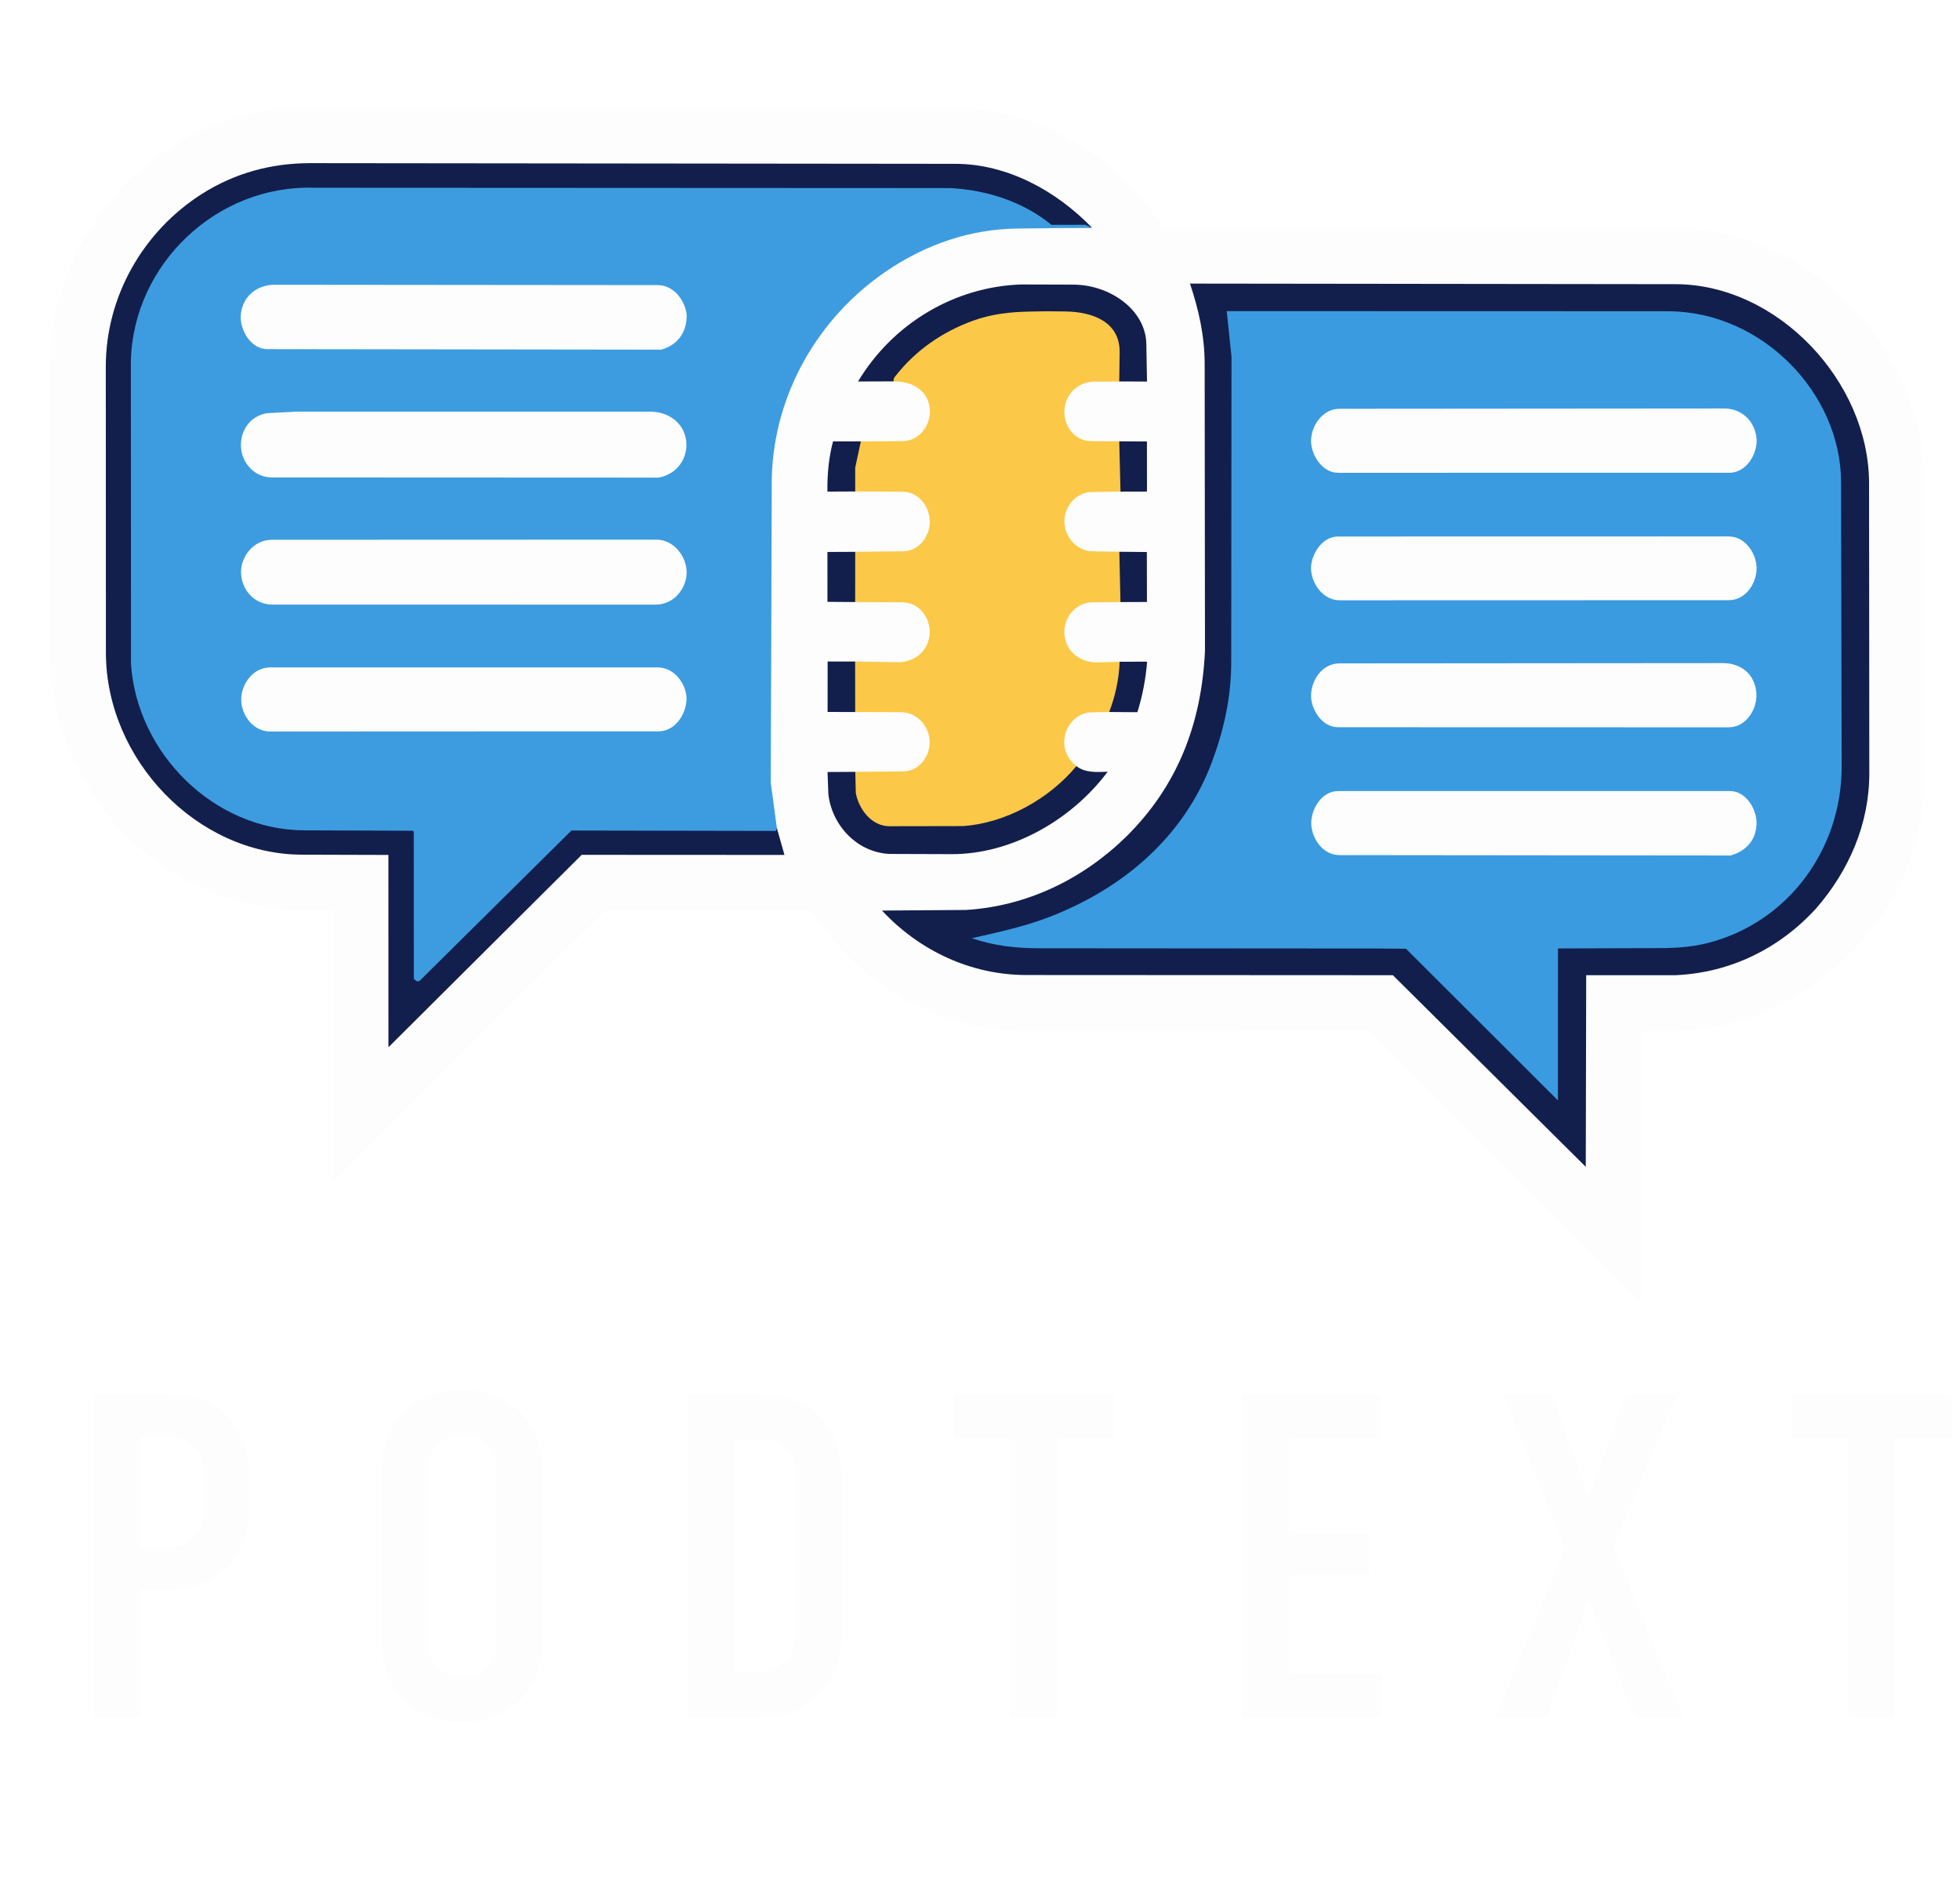
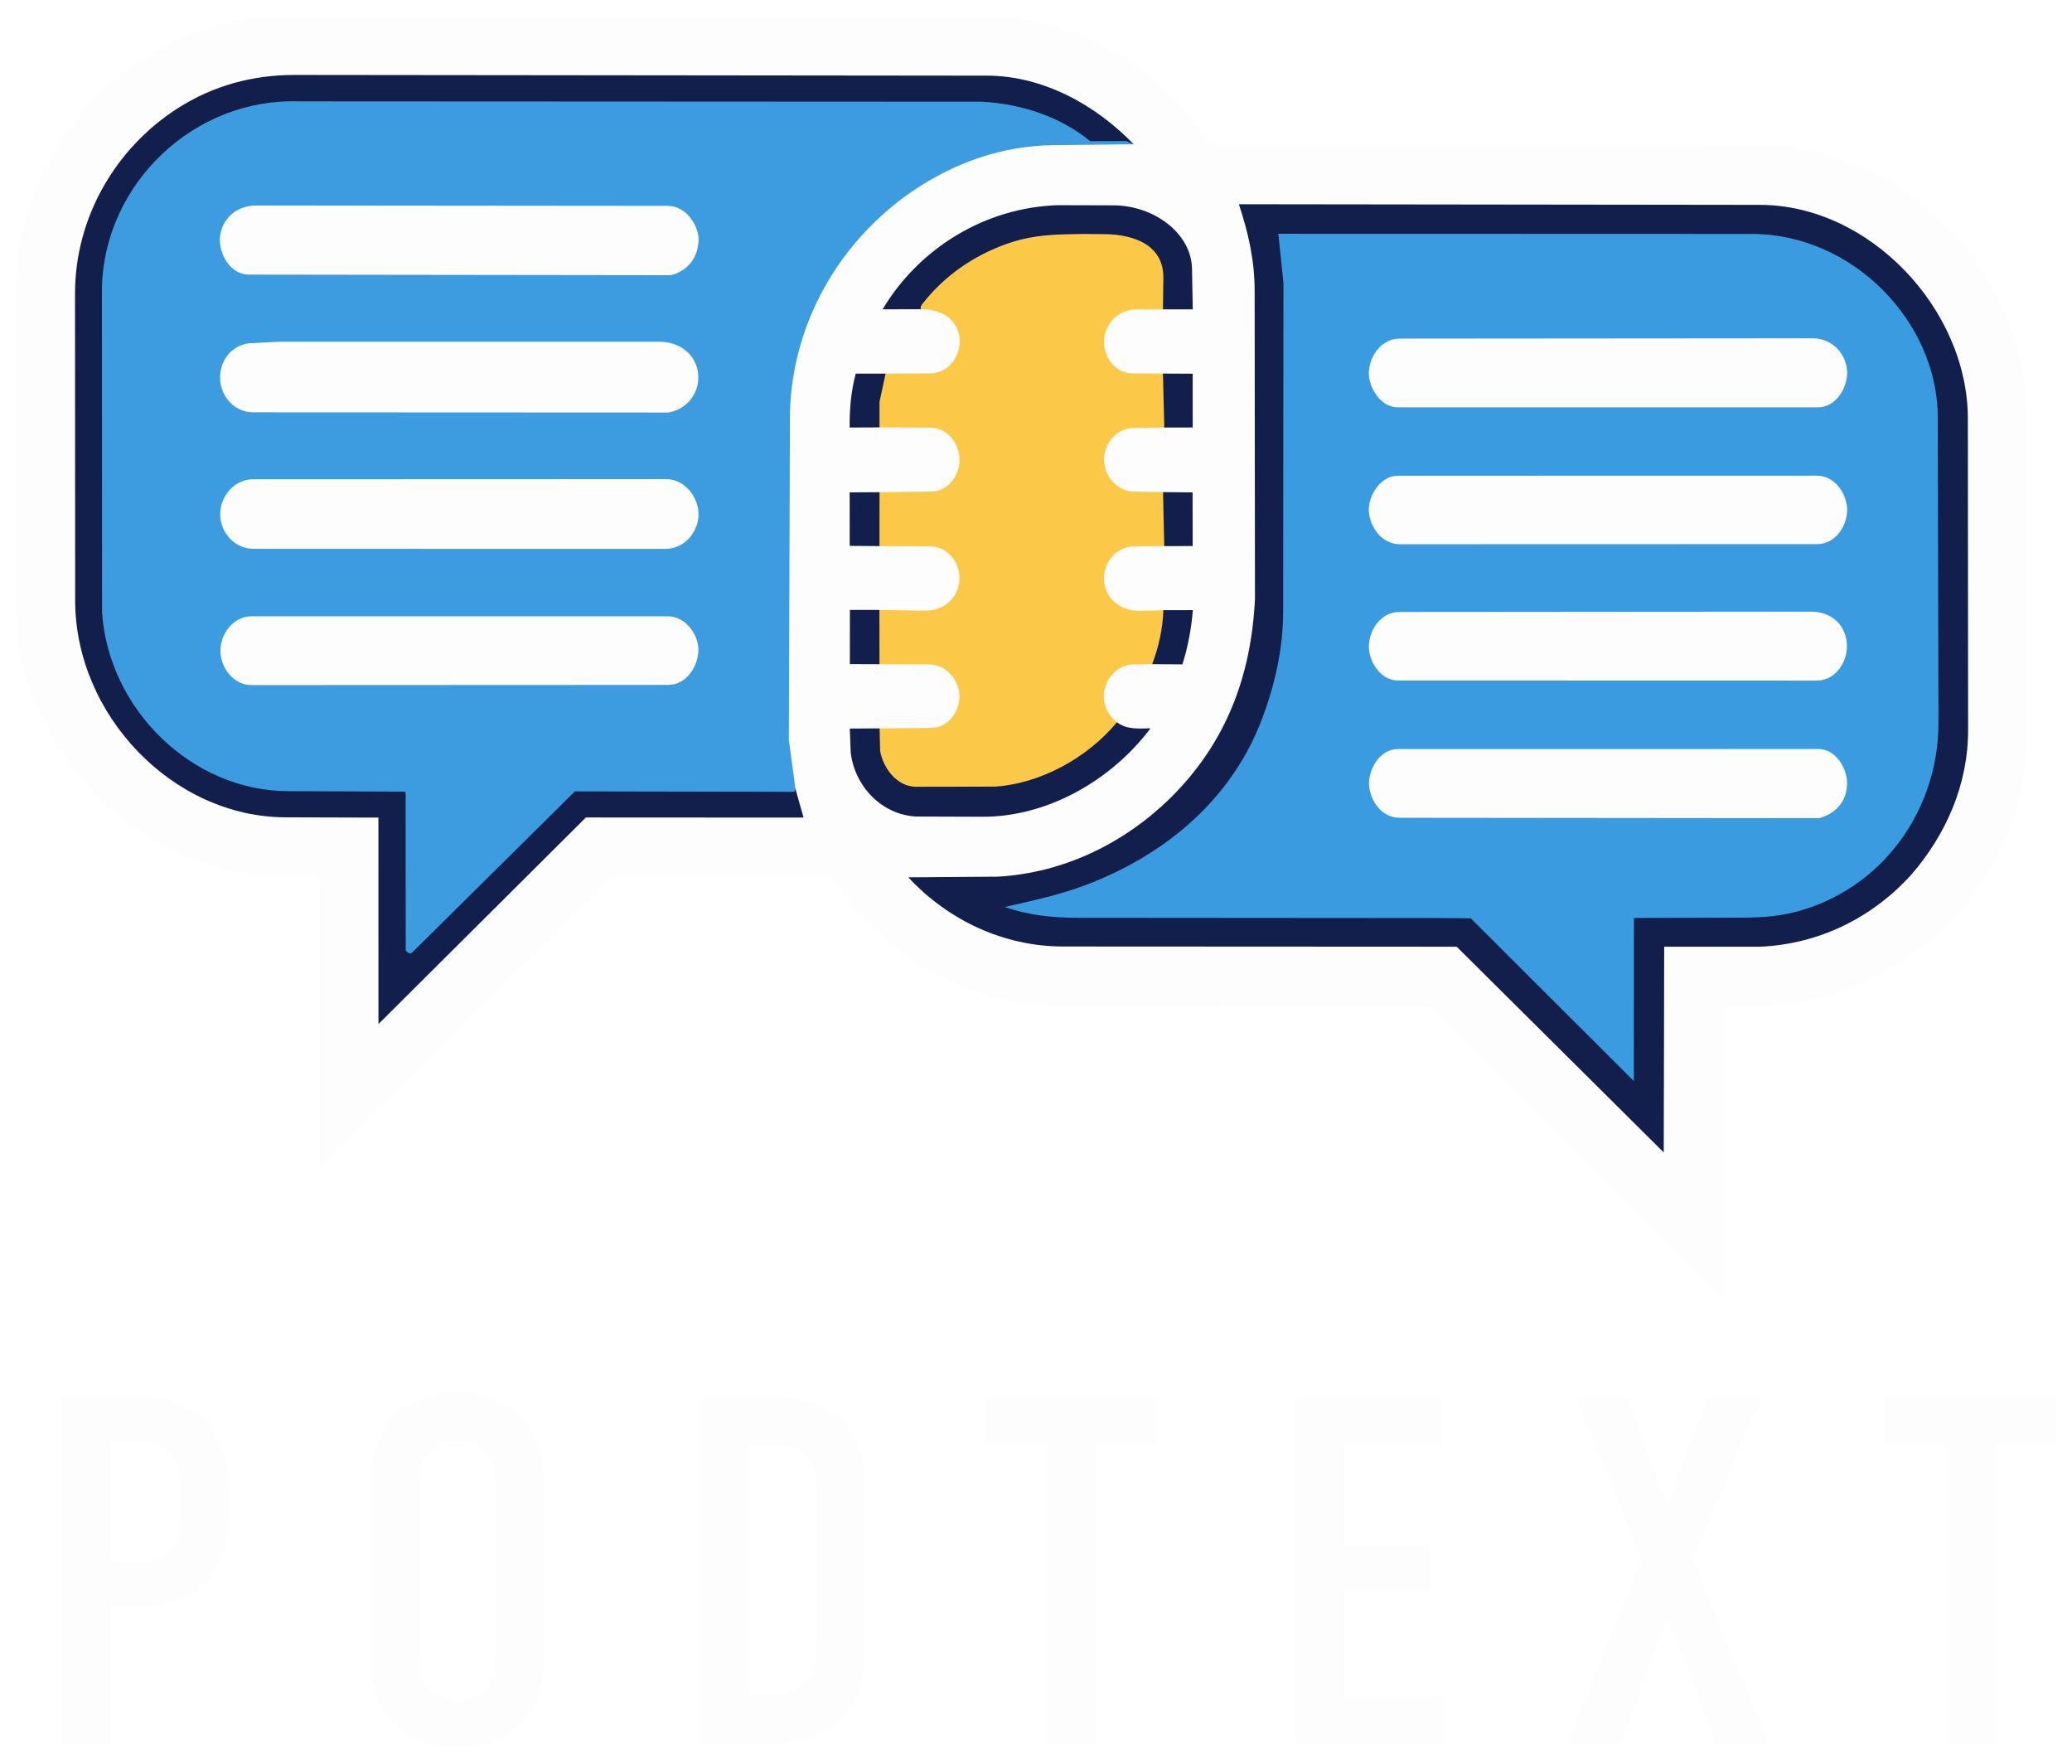
- <svg xmlns="http://www.w3.org/2000/svg" id="logo-main-box" viewBox="-70 -150 2730 2650">
+ <svg xmlns="http://www.w3.org/2000/svg" id="logo-main-box" viewBox="0 0 2688.47 2288.19">
  <defs>
    <style>
        .blob-text-lines,
      .dark-outlines,
      .podtext-text-letter {
        fill: #fdfdfd;
      }

      .left-blob-background {
        fill: #3d9ce0;
      }

      .right-blob-background {
        fill: #3a9be0;
      }

      .mic-outline,
      .blob-outline {
        fill: #121f4c;
      }

      .mic-inner {
        fill: #fcc847;
      }

    </style>
  </defs>
  <g id="logo-wrapper">
-     <path id="dark-outlines" class="dark-outlines" d="M1837.38,1285.63l-464.04.24c-74.31,2.34-144.96-17.94-206.37-58.53-43.13-28.82-78.64-65.53-106.97-109.48l-286.42-.14-379.23,376.97-.05-376.75-56.28-.32c-102.2-5.96-196.22-54.2-259.61-135.07C30.56,921.49.09,845.91.07,766.98L0,356.97C-.03,171.7,152.11,6.91,340.64,0l930.15.14c114.25,7.18,218.03,69.71,279.13,167.48l715.52.36c57.25.03,109.38,17.77,159.56,43.8,107.81,62.13,182.19,175.82,184.89,302.67l.4,422.1c.17,183.22-162.23,348.74-352.29,349.55l-41.48.18.08,365.13.12,6.48c.03,1.69-.89,3.5-1.8,3.68-.8.16-1.49-1.08-3.06-2.65l-374.47-373.29Z" />
+     <path id="dark-outlines" class="dark-outlines" d="M1857.38,1305.63l-464.04,0.24c-74.31,2.34,-144.96,-17.94,-206.37,-58.53c-43.13,-28.82,-78.64,-65.53,-106.97,-109.48l-286.42,-0.14l-379.23,376.97l-0.05,-376.75l-56.28,-0.32c-102.2,-5.96,-196.22,-54.2,-259.61,-135.07C50.56,941.49,20.09,865.91,20.07,786.98L20,376.97C19.97,191.7,172.11,26.91,360.64,20l930.15,0.14c114.25,7.18,218.03,69.71,279.13,167.48l715.52,0.36c57.25,0.03,109.38,17.77,159.56,43.8c107.81,62.13,182.19,175.82,184.89,302.67l0.4,422.1c0.17,183.22,-162.23,348.74,-352.29,349.55l-41.48,0.18l0.08,365.13l0.12,6.48c0.03,1.69,-0.89,3.5,-1.8,3.68c-0.8,0.16,-1.49,-1.08,-3.06,-2.65l-374.47,-373.29Z" />
    <g id="logo-inner">
      <g id="right-blob-wrapper">
-         <path id="mic-inner" class="mic-inner" d="M1116.89,772.2l.24,68.12,4.01,1.33,63.65.22c21.86.08,38.36,18.14,39.99,38.6,1.7,21.22-13.72,43.57-36.25,43.8l-67.25.69-3.94,2.82c-2.72,35.72,10.12,71.48,49.75,76.87l103.65-.16c64.38-8.71,113.23-30.81,157.28-79.91.71-.79.95-2.03,1.17-3.39.23-1.39.2-2.82.09-4.26-13.77-10.74-20.45-27.53-15.23-45.46,4.34-14.91,18.07-29.1,35.88-29.42l25.03-.45c1.33-.68,2.62-1.41,3.73-2.35,8.87-7.46,13.27-48.56,14.55-61.82l.38-5.84-34.41.91c-23.73.63-43.39-14.05-46.42-36.85-2.94-22.14,12.6-44.59,36.13-46.76l41.72-.39,3.94-3.02c1.41-14.24.43-50.4-1.44-64.79-.16-1.25-2.48-1.86-4.05-2.25l-41.13-.74c-20.55-2.81-34.61-20.88-35.37-39.87-.81-20.34,13.45-39.76,34.6-42.49l43.51-.68c3.87-1.74,5.1-5.69,3.71-11.86.85-15.72.1-40.1-1.39-55.93-.11-1.22-2.48-1.86-4.06-2.24l-39.7-.27c-23.89-.16-39.35-23.81-36.4-46.28,2.97-22.64,22.24-38.51,46.2-36.53l29.89-.22,4.04-2.75c4.59-61.27-3.57-91.77-71.49-98.54-49.7-4.95-116.27,1.06-161.21,22.73-30,14.47-69.41,42.06-87.45,70.17-2.59,4.04-3.72,7.63,1.9,8.19,24.4-.08,45.95,10.72,49.98,35.25,3.79,23.05-12.81,47.93-37.76,48.05l-57.9.27-4.52,1.96c-5.83,17.78-9.53,47.76-7.38,66.03.13,1.11,2.45,1.58,4,1.77l65.86.38c22.31.13,37.5,19.99,38.01,41.11.49,20.15-14.62,41.5-36.63,41.77l-67.22.8c-1.79.41-3,1.45-4.01,2.92-1.83,2.67-.54,56.96-.06,64.66.07,1.21,2.43,1.92,4,2.34l65.89.39c23.84.14,39.77,22.79,37.78,44.89-2.09,23.17-20.91,38.92-44.81,38.55l-58.92-1" />
+         <path id="mic-inner" class="mic-inner" d="M1136.89,792.2l0.24,68.12l4.01,1.33l63.65,0.22c21.86,0.08,38.36,18.14,39.99,38.6c1.7,21.22,-13.72,43.57,-36.25,43.8l-67.25,0.69l-3.94,2.82c-2.72,35.72,10.12,71.48,49.75,76.87l103.65,-0.16c64.38,-8.71,113.23,-30.81,157.28,-79.91c0.71,-0.79,0.95,-2.03,1.17,-3.39c0.23,-1.39,0.2,-2.82,0.09,-4.26c-13.77,-10.74,-20.45,-27.53,-15.23,-45.46c4.34,-14.91,18.07,-29.1,35.88,-29.42l25.03,-0.45c1.33,-0.68,2.62,-1.41,3.73,-2.35c8.87,-7.46,13.27,-48.56,14.55,-61.82l0.38,-5.84l-34.41,0.91c-23.73,0.63,-43.39,-14.05,-46.42,-36.85c-2.94,-22.14,12.6,-44.59,36.13,-46.76l41.72,-0.39l3.94,-3.02c1.41,-14.24,0.43,-50.4,-1.44,-64.79c-0.16,-1.25,-2.48,-1.86,-4.05,-2.25l-41.13,-0.74c-20.55,-2.81,-34.61,-20.88,-35.37,-39.87c-0.81,-20.34,13.45,-39.76,34.6,-42.49l43.51,-0.68c3.87,-1.74,5.1,-5.69,3.71,-11.86c0.85,-15.72,0.1,-40.1,-1.39,-55.93c-0.11,-1.22,-2.48,-1.86,-4.06,-2.24l-39.7,-0.27c-23.89,-0.16,-39.35,-23.81,-36.4,-46.28c2.97,-22.64,22.24,-38.51,46.2,-36.53l29.89,-0.22l4.04,-2.75c4.59,-61.27,-3.57,-91.77,-71.49,-98.54c-49.7,-4.95,-116.27,1.06,-161.21,22.73c-30,14.47,-69.41,42.06,-87.45,70.17c-2.59,4.04,-3.72,7.63,1.9,8.19c24.4,-0.08,45.95,10.72,49.98,35.25c3.79,23.05,-12.81,47.93,-37.76,48.05l-57.9,0.27l-4.52,1.96c-5.83,17.78,-9.53,47.76,-7.38,66.03c0.13,1.11,2.45,1.58,4,1.77l65.86,0.38c22.31,0.13,37.5,19.99,38.01,41.11c0.49,20.15,-14.62,41.5,-36.63,41.77l-67.22,0.8c-1.79,0.41,-3,1.45,-4.01,2.92c-1.83,2.67,-0.54,56.96,-0.06,64.66c0.07,1.21,2.43,1.92,4,2.34l65.89,0.39c23.84,0.14,39.77,22.79,37.78,44.89c-2.09,23.17,-20.91,38.92,-44.81,38.55l-58.92,-1" />
        <g id="mic-outline-group">
-           <path id="mic-outline-part" class="mic-outline" d="M1488.95,381.33l.56-40.58c.49-41.67-36.04-56.6-76.39-57l-25.81-.26-22.21.41c-27.99.51-53.69,3.24-80.06,12.84-41.94,15.27-78.82,40.57-106.52,75.42-2.53,3.18-4.48,4.98-3.78,8.97l-49.6.17c47.84-79.87,133.58-132.18,227.63-135.12l72.31.22c50.93.16,100.74,35.09,101.6,82.6l.94,52.34-38.67-.02Z" />
-           <path id="mic-outline-part-2" class="mic-outline" d="M1121.29,924.96l.72,29.47c4.2,22.5,21.94,46.29,46.88,46.24l101.67-.19c60.17-3.73,121.18-38.15,158.73-83.56,11.75,9.16,25.82,8.54,43.51,7.9-50.92,67.91-134.43,115.02-217.69,114.74l-86.41-.29c-44.9-2.27-79.74-39.53-84.88-82.9l-1.18-31.2,38.63-.22Z" />
-           <path id="mic-outline-part-3" class="mic-outline" d="M1129.07,464.7l-7.88,36.54-.02,33.22-38.69.18c-.31-23.92,1.74-46.97,7.85-69.94h38.73Z" />
-           <polygon id="mic-outline-part-4" class="mic-outline" points="1121.2 618.53 1121.13 688.46 1082.52 688.17 1082.48 618.73 1121.2 618.53" />
-           <polygon id="mic-outline-part-5" class="mic-outline" points="1490.64 688.5 1489.08 618.43 1527.4 618.79 1527.53 688.37 1490.64 688.5" />
-           <polygon id="mic-outline-part-6" class="mic-outline" points="1490.7 534.66 1488.96 464.64 1527.52 464.84 1527.57 534.57 1490.7 534.66" />
-           <path id="mic-outline-part-7" class="mic-outline" d="M1527.76,771.51c-1.82,23.14-6.38,47.64-13.53,70.36l-39.26-.27c8.28-21.65,13.71-45.76,14.54-70.03l38.25-.06Z" />
-           <polygon id="mic-outline-part-8" class="mic-outline" points="1121.15 841.65 1082.72 841.52 1082.77 771.25 1121.07 771.27 1121.15 841.65" />
+           <path id="mic-outline-part" class="mic-outline" d="M1508.95,401.33l0.56,-40.58c0.49,-41.67,-36.04,-56.6,-76.39,-57l-25.81,-0.26l-22.21,0.41c-27.99,0.51,-53.69,3.24,-80.06,12.84c-41.94,15.27,-78.82,40.57,-106.52,75.42c-2.53,3.18,-4.48,4.98,-3.78,8.97l-49.6,0.17c47.84,-79.87,133.58,-132.18,227.63,-135.12l72.31,0.22c50.93,0.16,100.74,35.09,101.6,82.6l0.94,52.34l-38.67,-0.02Z" />
+           <path id="mic-outline-part-2" class="mic-outline" d="M1141.29,944.96l0.72,29.47c4.2,22.5,21.94,46.29,46.88,46.24l101.67,-0.19c60.17,-3.73,121.18,-38.15,158.73,-83.56c11.75,9.16,25.82,8.54,43.51,7.9c-50.92,67.91,-134.43,115.02,-217.69,114.74l-86.41,-0.29c-44.9,-2.27,-79.74,-39.53,-84.88,-82.9l-1.18,-31.2l38.63,-0.22Z" />
+           <path id="mic-outline-part-3" class="mic-outline" d="M1149.07,484.7l-7.88,36.54l-0.02,33.22l-38.69,0.18c-0.31,-23.92,1.74,-46.97,7.85,-69.94h38.73Z" />
+           <polygon id="mic-outline-part-4" class="mic-outline" points="1141.2 638.53 1141.13 708.46 1102.52 708.17 1102.48 638.73 1141.2 638.53" />
+           <polygon id="mic-outline-part-5" class="mic-outline" points="1510.64 708.5 1509.08 638.43 1547.4 638.79 1547.53 708.37 1510.64 708.5" />
+           <polygon id="mic-outline-part-6" class="mic-outline" points="1510.7 554.66 1508.96 484.64 1547.52 484.84 1547.57 554.57 1510.7 554.66" />
+           <path id="mic-outline-part-7" class="mic-outline" d="M1547.76,791.51c-1.82,23.14,-6.38,47.64,-13.53,70.36l-39.26,-0.27c8.28,-21.65,13.71,-45.76,14.54,-70.03l38.25,-0.06Z" />
+           <polygon id="mic-outline-part-8" class="mic-outline" points="1141.15 861.65 1102.72 861.52 1102.77 791.25 1141.07 791.27 1141.15 861.65" />
        </g>
        <g id="right-blob">
-           <path id="right-blob-outline" class="blob-outline" d="M2138.73,1475.04l-268.66-266.89-510.78-.26c-77.29-.04-149.07-34.22-200.78-89.77l116.62-.83c85.19-5.08,163.25-43.01,223.7-102.25,71.71-71.06,104.64-157.24,109.53-258.28l-.43-399.62c-.04-39.45-8.19-75.25-20.45-112.19l676.09.82c142.51.17,269.66,135.64,269.78,277.34l.33,403.82c.06,70.77-28.66,135.93-73.9,188-51.16,56.23-119.77,89.82-195.97,93.22h-124.47s-.59,266.89-.59,266.89Z" />
-           <path id="right-blob-background" class="right-blob-background" d="M1888.31,1171.31l-39.21-.32-471.25-.35c-32.48-.02-62.35-3.21-94.28-13.95,37.95-8.68,73.19-16.13,108.92-29.98,101.84-39.47,186.46-111.17,225.33-214.88,16.71-44.59,27.05-90.48,27.09-138.98l.4-425.76-6.63-63.8,407.99.1,206.32.08c130.9.05,241.03,113.8,241.31,237.59l.91,395.86c.27,115.36-74.07,217.28-185.92,246.26-26.12,6.75-51.87,7.46-79.08,7.28l-130.16.41-.1,211.62-211.62-211.19Z" />
+           <path id="right-blob-outline" class="blob-outline" d="M2158.73,1495.04l-268.66,-266.89l-510.78,-0.26c-77.29,-0.04,-149.07,-34.22,-200.78,-89.77l116.62,-0.83c85.19,-5.08,163.25,-43.01,223.7,-102.25c71.71,-71.06,104.64,-157.24,109.53,-258.28l-0.43,-399.62c-0.04,-39.45,-8.19,-75.25,-20.45,-112.19l676.09,0.82c142.51,0.17,269.66,135.64,269.78,277.34l0.33,403.82c0.06,70.77,-28.66,135.93,-73.9,188c-51.16,56.23,-119.77,89.82,-195.97,93.22h-124.47s-0.59,266.89,-0.59,266.89Z" />
+           <path id="right-blob-background" class="right-blob-background" d="M1908.31,1191.31l-39.21,-0.32l-471.25,-0.35c-32.48,-0.02,-62.35,-3.21,-94.28,-13.95c37.95,-8.68,73.19,-16.13,108.92,-29.98c101.84,-39.47,186.46,-111.17,225.33,-214.88c16.71,-44.59,27.05,-90.48,27.09,-138.98l0.4,-425.76l-6.63,-63.8l407.99,0.1l206.32,0.08c130.9,0.05,241.03,113.8,241.31,237.59l0.91,395.86c0.27,115.36,-74.07,217.28,-185.92,246.26c-26.12,6.75,-51.87,7.46,-79.08,7.28l-130.16,0.41l-0.1,211.62l-211.62,-211.19Z" />
          <g id="right-blob-text-lines-group">
-             <path id="blob-text-lines" class="blob-text-lines" d="M2340.21,1041.44l-544.53-.54c-23.32-.02-38.34-22.96-39.27-43.05-.91-19.52,13.7-46.15,37.4-46.15l545.51-.02c22.77,0,36.45,24.75,37.24,42.13,1.06,23.17-12.39,41.13-36.35,47.64Z" />
-             <path id="blob-text-lines-2" class="blob-text-lines" d="M2376.15,812.58c2.99,23-13.05,50.37-38.63,50.36l-543.93-.14c-22.87,0-37.8-25.81-37.47-44.37.38-21.37,15.47-44.5,39.76-44.52l533.59-.42c23.92-.02,43.36,13.55,46.68,39.08Z" />
-             <path id="blob-text-lines-3" class="blob-text-lines" d="M2338.53,508.41l-544.75.04c-22.75,0-37.77-25.83-37.67-44.4.1-20.88,15.8-44.73,39.75-44.75l535.68-.42c25.05-.02,43.25,18.57,45.13,42.22,1.51,18.99-12.74,47.31-38.13,47.31Z" />
-             <path id="blob-text-lines-4" class="blob-text-lines" d="M2337.95,685.87l-541.82.15c-23.08,0-38.75-22.44-39.99-42.48-1.19-19.28,14.27-46.34,37.4-46.34l544.02-.11c23.32,0,38.45,23.3,39.13,43,.68,20.01-13.72,45.78-38.73,45.78Z" />
+             <path id="blob-text-lines" class="blob-text-lines" d="M2360.21,1061.44l-544.53,-0.54c-23.32,-0.02,-38.34,-22.96,-39.27,-43.05c-0.91,-19.52,13.7,-46.15,37.4,-46.15l545.51,-0.02c22.77,0,36.45,24.75,37.24,42.13c1.06,23.17,-12.39,41.13,-36.35,47.64Z" />
+             <path id="blob-text-lines-2" class="blob-text-lines" d="M2396.15,832.58c2.99,23,-13.05,50.37,-38.63,50.36l-543.93,-0.14c-22.87,0,-37.8,-25.81,-37.47,-44.37c0.38,-21.37,15.47,-44.5,39.76,-44.52l533.59,-0.42c23.92,-0.02,43.36,13.55,46.68,39.08Z" />
+             <path id="blob-text-lines-3" class="blob-text-lines" d="M2358.53,528.41l-544.75,0.04c-22.75,0,-37.77,-25.83,-37.67,-44.4c0.1,-20.88,15.8,-44.73,39.75,-44.75l535.68,-0.42c25.05,-0.02,43.25,18.57,45.13,42.22c1.51,18.99,-12.74,47.31,-38.13,47.31Z" />
+             <path id="blob-text-lines-4" class="blob-text-lines" d="M2357.95,705.87l-541.82,0.15c-23.08,0,-38.75,-22.44,-39.99,-42.48c-1.19,-19.28,14.27,-46.34,37.4,-46.34l544.02,-0.11c23.32,0,38.45,23.3,39.13,43c0.68,20.01,-13.72,45.78,-38.73,45.78Z" />
          </g>
        </g>
      </g>
      <g id="left-blob-wrapper">
-         <path id="left-blob-outline" class="blob-outline" d="M1450.99,167.13l-57.98-.46c-44.54-35.58-98.93-51.13-155.96-51.19l-94.13-.11-714.63.17-60.17-.04c-49.76-.03-96.82,10.78-139,38.53-67.34,44.31-112.92,120.45-112.89,202.78l.16,414.11c.02,47.89,20.93,90.84,46.1,129.61,45.32,62.26,114.82,101.55,192.27,101.85l155.53.6.12,211.39,69-67.97,57.45-56.58c3.67-6.56,9.69-10.2,14.85-15.31l72.48-71.83,287.85.52,10.61,37.45-282.41-.15-269.2,268-.05-267.84-120.41-.35c-147.05-.43-273-133.34-273.06-281.29l-.16-398.34c-.04-97.87,52.2-188.74,133.89-240.62,45.87-29.13,96.84-42.9,151.25-42.84l898.2.94c72.13.08,140.62,37.48,190.26,88.96Z" />
+         <path id="left-blob-outline" class="blob-outline" d="M1470.99,187.13l-57.98,-0.46c-44.54,-35.58,-98.93,-51.13,-155.96,-51.19l-94.13,-0.11l-714.63,0.17l-60.17,-0.04c-49.76,-0.03,-96.82,10.78,-139,38.53c-67.34,44.31,-112.92,120.45,-112.89,202.78l0.16,414.11c0.02,47.89,20.93,90.84,46.1,129.61c45.32,62.26,114.82,101.55,192.27,101.85l155.53,0.6l0.12,211.39l69,-67.97l57.45,-56.58c3.67,-6.56,9.69,-10.2,14.85,-15.31l72.48,-71.83l287.85,0.52l10.61,37.45l-282.41,-0.15l-269.2,268l-0.05,-267.84l-120.41,-0.35c-147.05,-0.43,-273,-133.34,-273.06,-281.29l-0.16,-398.34c-0.04,-97.87,52.2,-188.74,133.89,-240.62c45.87,-29.13,96.84,-42.9,151.25,-42.84l898.2,0.94c72.13,0.08,140.62,37.48,190.26,88.96Z" />
        <g id="left-blob">
-           <path id="left-blob-background" class="left-blob-background" d="M1450.99,167.13l-104,1.17c-65.65.74-127.29,22.06-181.83,58.96-95.04,64.29-156.89,170.72-160.17,287.29l-1.43,425.47,8.52,63.19-1.41,4-284.75-.55-211,208.92c-3.14,2.67-6.04.22-8.49-2.59l-.12-204.61-1.35-1.41-150.23-.58c-126.73.12-234.08-107.44-242.29-231.87l-.17-421.58c3.24-135.3,120.08-246.09,255.84-241.44l885.78.44c50.6,2.74,101.16,18.87,140.69,51.22l46.89-.12,9.53,4.08Z" />
+           <path id="left-blob-background" class="left-blob-background" d="M1470.99,187.13l-104,1.17c-65.65,0.74,-127.29,22.06,-181.83,58.96c-95.04,64.29,-156.89,170.72,-160.17,287.29l-1.43,425.47l8.52,63.19l-1.41,4l-284.75,-0.55l-211,208.92c-3.14,2.67,-6.04,0.22,-8.49,-2.59l-0.12,-204.61l-1.35,-1.41l-150.23,-0.58c-126.73,0.12,-234.08,-107.44,-242.29,-231.87l-0.17,-421.58c3.24,-135.3,120.08,-246.09,255.84,-241.44l885.78,0.44c50.6,2.74,101.16,18.87,140.69,51.22l46.89,-0.12l9.53,4.08Z" />
          <g id="left-blob-text-lines-group">
-             <path id="blob-text-lines-5" class="blob-text-lines" d="M874.29,678.05c-7.24,8.39-19.01,14.03-30.85,14.03l-534.09-.11c-25.33,0-42.98-20.86-43.62-44.07-.62-22.51,17.18-46.14,43.01-46.15l535.28-.19c18.82,0,32.36,13.42,38.35,27.09,7.4,16.9,4.5,34.82-8.08,49.4Z" />
-             <path id="blob-text-lines-6" class="blob-text-lines" d="M847.34,515.16l-538.79-.24c-24.36-.01-41.12-20.37-42.81-40.97-1.91-23.34,12.41-45.02,36.69-48.55l40.26-2.08h492.7c25.55.01,46.67,15.27,50.2,39.42,3.5,23.94-11.45,47.51-38.24,52.43Z" />
-             <path id="blob-text-lines-7" class="blob-text-lines" d="M851.05,336.97l-548.43-.72c-24.41-.03-38.74-28.26-37.26-47.34,1.94-25.16,21.56-42.34,47.15-42.32l533.66.49c22.89.02,37.92,22.03,40.23,40.44.79,23.23-11,42.59-35.34,49.44Z" />
-             <path id="blob-text-lines-8" class="blob-text-lines" d="M847.12,868.54l-540.59.24c-24.48.01-40.59-23.61-40.54-44.65s16.02-44.64,40.71-44.64h539.57c22.87,0,39.47,22.89,39.92,42.76s-14.35,46.28-39.07,46.29Z" />
+             <path id="blob-text-lines-5" class="blob-text-lines" d="M894.29,698.05c-7.24,8.39,-19.01,14.03,-30.85,14.03l-534.09,-0.11c-25.33,0,-42.98,-20.86,-43.62,-44.07c-0.62,-22.51,17.18,-46.14,43.01,-46.15l535.28,-0.19c18.82,0,32.36,13.42,38.35,27.09c7.4,16.9,4.5,34.82,-8.08,49.4Z" />
+             <path id="blob-text-lines-6" class="blob-text-lines" d="M867.34,535.16l-538.79,-0.24c-24.36,-0.01,-41.12,-20.37,-42.81,-40.97c-1.91,-23.34,12.41,-45.02,36.69,-48.55l40.26,-2.08h492.7c25.55,0.01,46.67,15.27,50.2,39.42c3.5,23.94,-11.45,47.51,-38.24,52.43Z" />
+             <path id="blob-text-lines-7" class="blob-text-lines" d="M871.05,356.97l-548.43,-0.72c-24.41,-0.03,-38.74,-28.26,-37.26,-47.34c1.94,-25.16,21.56,-42.34,47.15,-42.32l533.66,0.49c22.89,0.02,37.92,22.03,40.23,40.44c0.79,23.23,-11,42.59,-35.34,49.44Z" />
+             <path id="blob-text-lines-8" class="blob-text-lines" d="M867.12,888.54l-540.59,0.24c-24.48,0.01,-40.59,-23.61,-40.54,-44.65s16.02,-44.64,40.71,-44.64h539.57c22.87,0,39.47,22.89,39.92,42.76s-14.35,46.28,-39.07,46.29Z" />
          </g>
        </g>
      </g>
    </g>
  </g>
  <g id="podtext-text">
-     <path class="podtext-text-letter" d="M59.87,1792.25h95.68c27.61,0,61.65,1.28,89.9,29.54,29.54,30.18,32.75,69.35,32.75,102.75v12.84c0,25.04-2.57,62.29-27.61,91.19-26.33,30.18-61.01,35.32-88.62,35.32h-37.89v177.88H59.87v-449.52ZM124.09,2006.1h34.68c12.2,0,29.54-1.93,43.03-16.7s12.2-30.18,12.2-46.24v-29.54c0-15.41.64-37.25-17.34-52.02-14.77-12.2-32.75-11.56-50.09-11.56h-22.48v156.05Z" />
-     <path class="podtext-text-letter" d="M461.23,1910.41c0-34.04,2.57-66.79,33.39-95.68,19.27-17.98,45.59-28.9,78.99-28.9s59.72,10.92,78.99,28.9c30.82,28.9,33.39,61.65,33.39,95.68v213.2c0,34.03-2.57,66.79-33.39,95.68-19.26,17.98-45.59,28.9-78.99,28.9s-59.72-10.92-78.99-28.9c-30.82-28.9-33.39-61.65-33.39-95.68v-213.2ZM621.77,1900.78c0-13.49-1.28-26.97-13.49-39.17-7.06-7.06-18.62-12.84-34.68-12.84s-27.61,5.78-34.68,12.84c-12.2,12.2-13.49,25.69-13.49,39.17v232.46c0,13.49,1.28,26.97,13.49,39.17,7.06,7.06,18.62,12.84,34.68,12.84s27.61-5.78,34.68-12.84c12.2-12.2,13.49-25.69,13.49-39.17v-232.46Z" />
-     <path class="podtext-text-letter" d="M974.96,1792.25c26.97,0,65.5,1.28,93.76,26.97,32.75,30.18,34.68,77.7,34.68,96.97v198.43c0,30.82-3.21,63.57-28.9,91.83-28.26,30.82-65.5,35.32-90.55,35.32h-95.68v-449.52h86.69ZM952.49,2178.84h28.9c13.49,0,30.18-1.93,43.03-15.41,13.49-14.77,14.77-37.89,14.77-52.66v-199.07c0-12.84-1.93-28.9-12.2-41.74-12.2-14.77-25.69-14.77-41.74-14.77h-32.75v323.65Z" />
-     <path class="podtext-text-letter" d="M1481.64,1792.25v61.01h-79.63v388.51h-64.22v-388.51h-79.63v-61.01h223.47Z" />
-     <path class="podtext-text-letter" d="M1660.81,1792.25h190.72v61.01h-126.51v132.29h111.74v57.79h-111.74v137.42h128.43v61.01h-192.65v-449.52Z" />
-     <path class="podtext-text-letter" d="M2091.7,1792.25l51.37,141.28,52.02-141.28h70.64l-88.62,211.92,97.61,237.6h-68.07l-63.58-162.47-59.08,162.47h-70.64l96.32-237.6-86.05-211.92h68.07Z" />
-     <path class="podtext-text-letter" d="M2648.47,1792.25v61.01h-79.63v388.51h-64.22v-388.51h-79.63v-61.01h223.47Z" />
+     <path class="podtext-text-letter" d="M79.87,1812.25h95.68c27.61,0,61.65,1.28,89.9,29.54c29.54,30.18,32.75,69.35,32.75,102.75v12.84c0,25.04,-2.57,62.29,-27.61,91.19c-26.33,30.18,-61.01,35.32,-88.62,35.32h-37.89v177.88H79.87v-449.52ZM144.09,2026.1h34.68c12.2,0,29.54,-1.93,43.03,-16.7s12.2,-30.18,12.2,-46.24v-29.54c0,-15.41,0.64,-37.25,-17.34,-52.02c-14.77,-12.2,-32.75,-11.56,-50.09,-11.56h-22.48v156.05Z" />
+     <path class="podtext-text-letter" d="M481.23,1930.41c0,-34.04,2.57,-66.79,33.39,-95.68c19.27,-17.98,45.59,-28.9,78.99,-28.9s59.72,10.92,78.99,28.9c30.82,28.9,33.39,61.65,33.39,95.68v213.2c0,34.03,-2.57,66.79,-33.39,95.68c-19.26,17.98,-45.59,28.9,-78.99,28.9s-59.72,-10.92,-78.99,-28.9c-30.82,-28.9,-33.39,-61.65,-33.39,-95.68v-213.2ZM641.77,1920.78c0,-13.49,-1.28,-26.97,-13.49,-39.17c-7.06,-7.06,-18.62,-12.84,-34.68,-12.84s-27.61,5.78,-34.68,12.84c-12.2,12.2,-13.49,25.69,-13.49,39.17v232.46c0,13.49,1.28,26.97,13.49,39.17c7.06,7.06,18.62,12.84,34.68,12.84s27.61,-5.78,34.68,-12.84c12.2,-12.2,13.49,-25.69,13.49,-39.17v-232.46Z" />
+     <path class="podtext-text-letter" d="M994.96,1812.25c26.97,0,65.5,1.28,93.76,26.97c32.75,30.18,34.68,77.7,34.68,96.97v198.43c0,30.82,-3.21,63.57,-28.9,91.83c-28.26,30.82,-65.5,35.32,-90.55,35.32h-95.68v-449.52h86.69ZM972.49,2198.84h28.9c13.49,0,30.18,-1.93,43.03,-15.41c13.49,-14.77,14.77,-37.89,14.77,-52.66v-199.07c0,-12.84,-1.93,-28.9,-12.2,-41.74c-12.2,-14.77,-25.69,-14.77,-41.74,-14.77h-32.75v323.65Z" />
+     <path class="podtext-text-letter" d="M1501.64,1812.25v61.01h-79.63v388.51h-64.22v-388.51h-79.63v-61.01h223.47Z" />
+     <path class="podtext-text-letter" d="M1680.81,1812.25h190.72v61.01h-126.51v132.29h111.74v57.79h-111.74v137.42h128.43v61.01h-192.65v-449.52Z" />
+     <path class="podtext-text-letter" d="M2111.7,1812.25l51.37,141.28l52.02,-141.28h70.64l-88.62,211.92l97.61,237.6h-68.07l-63.58,-162.47l-59.08,162.47h-70.64l96.32,-237.6l-86.05,-211.92h68.07Z" />
+     <path class="podtext-text-letter" d="M2668.47,1812.25v61.01h-79.63v388.51h-64.22v-388.51h-79.63v-61.01h223.47Z" />
  </g>
</svg>
